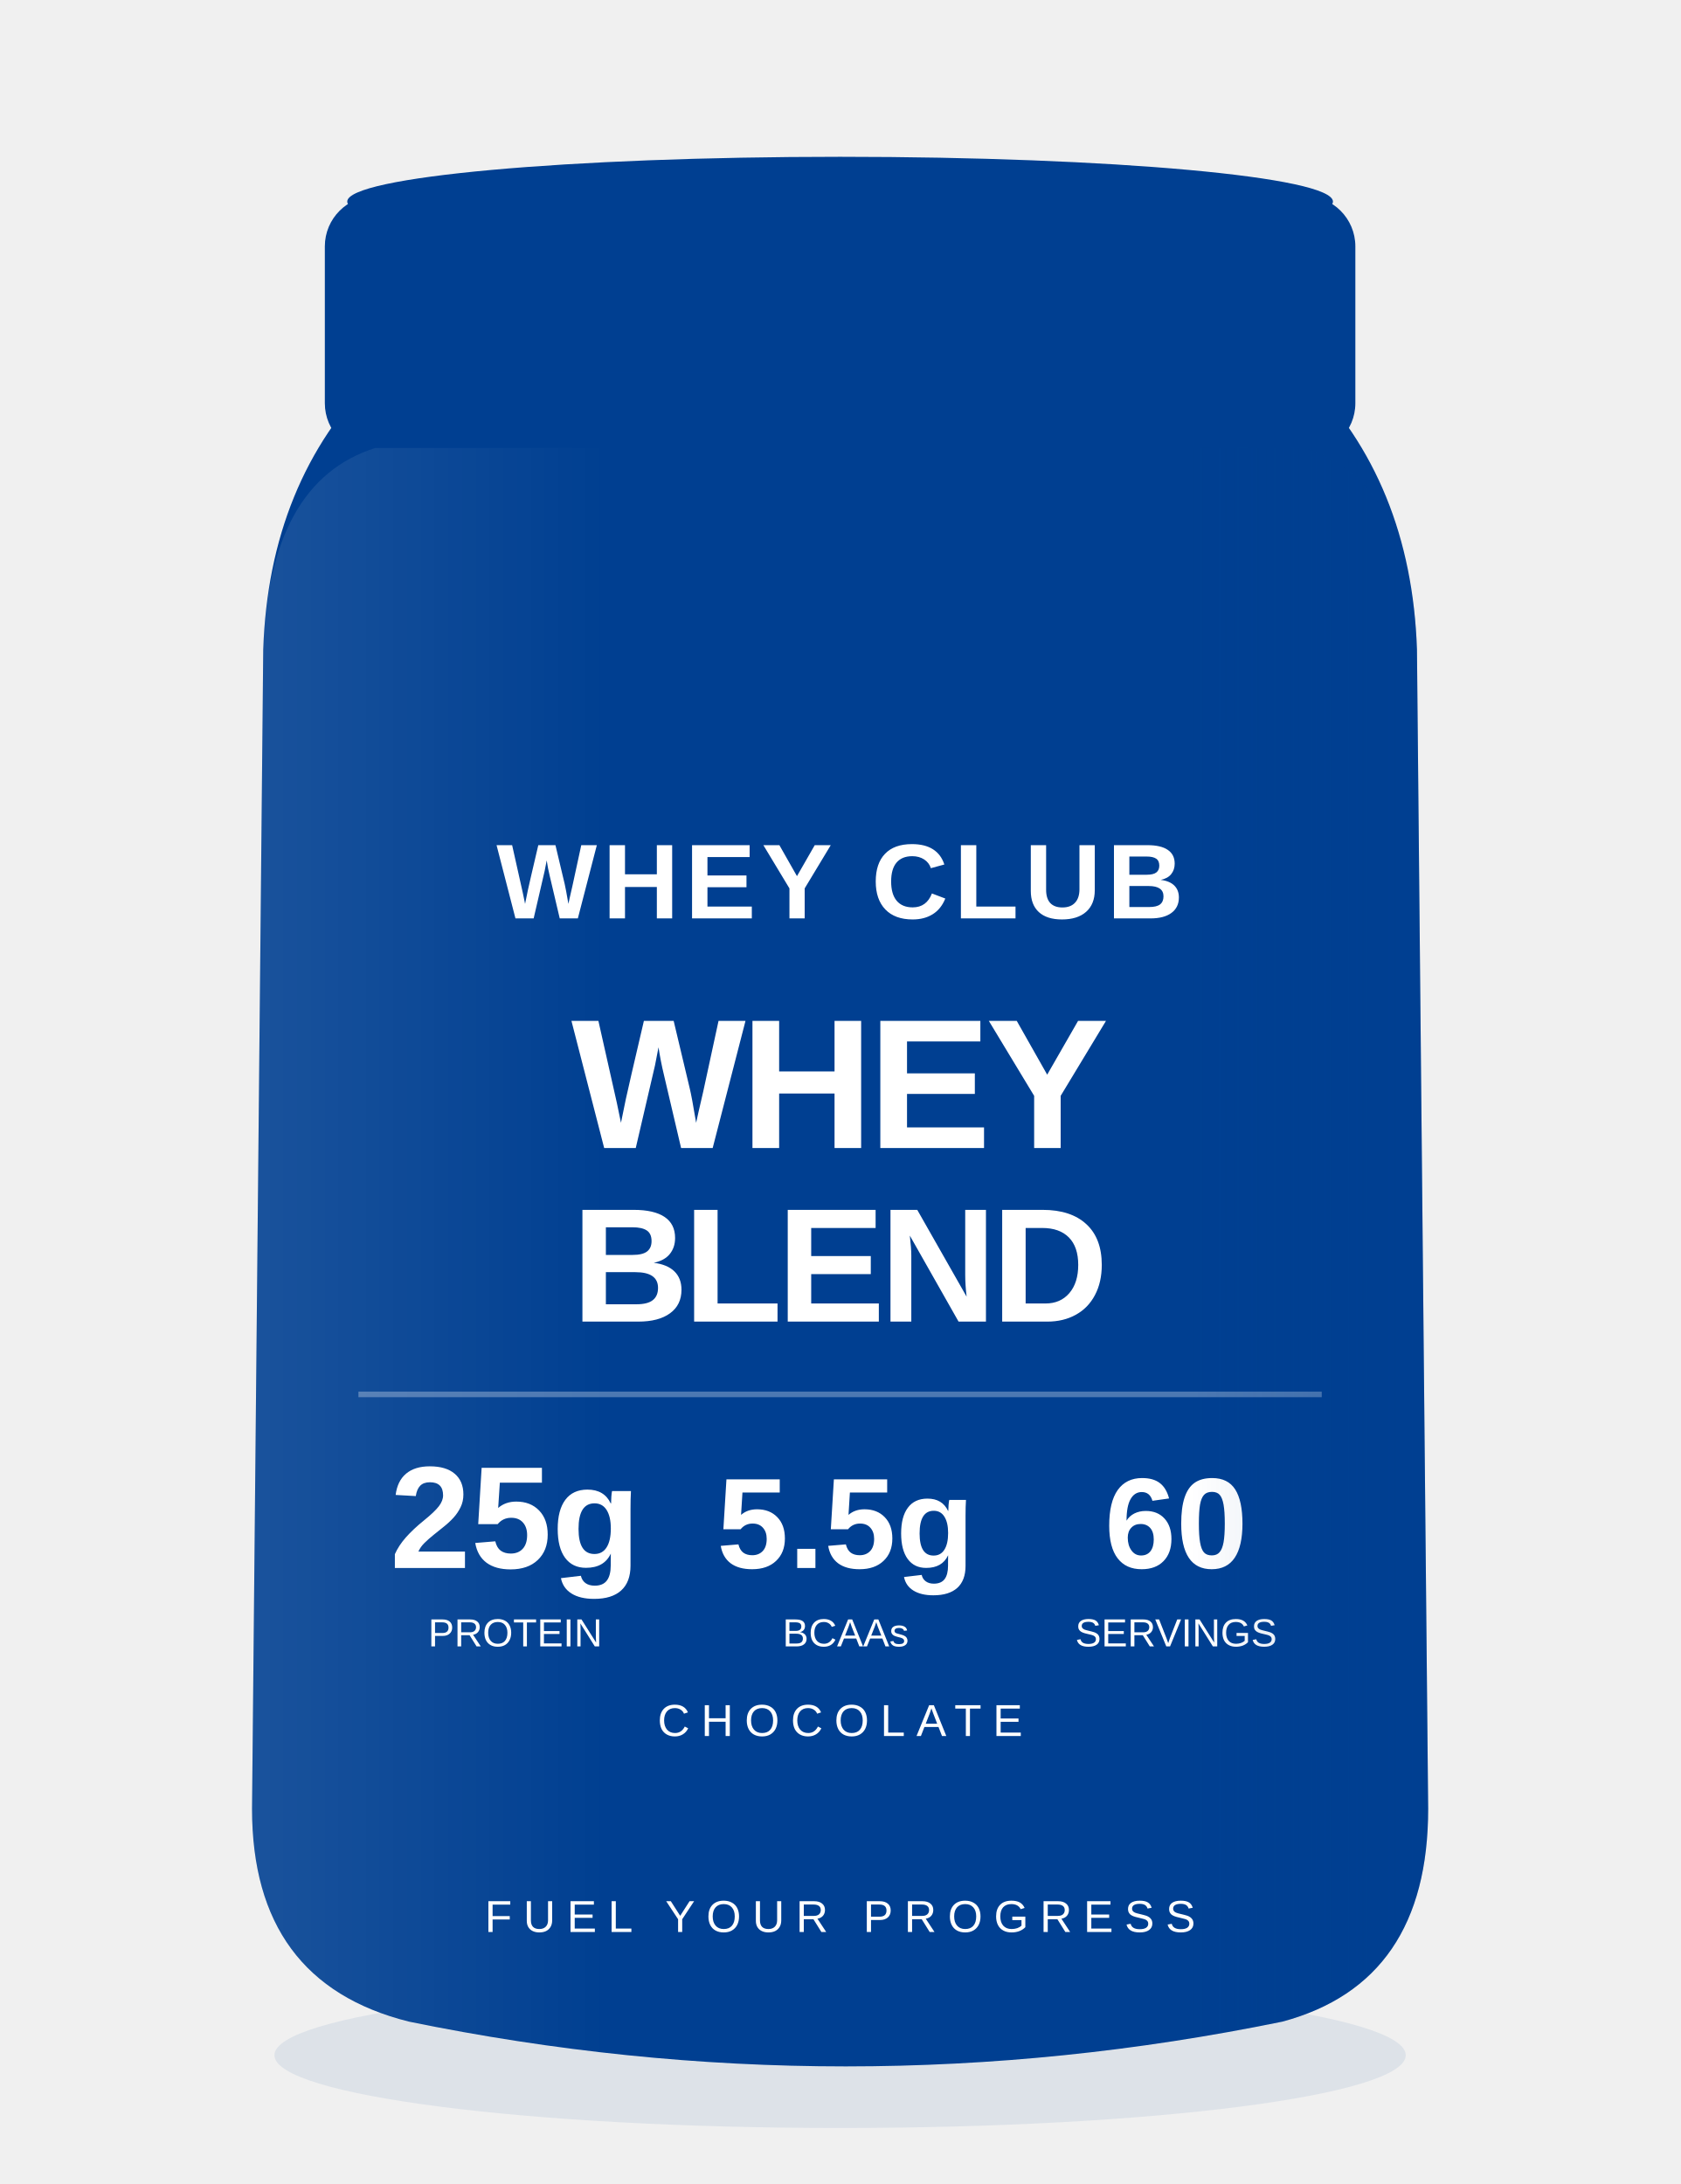
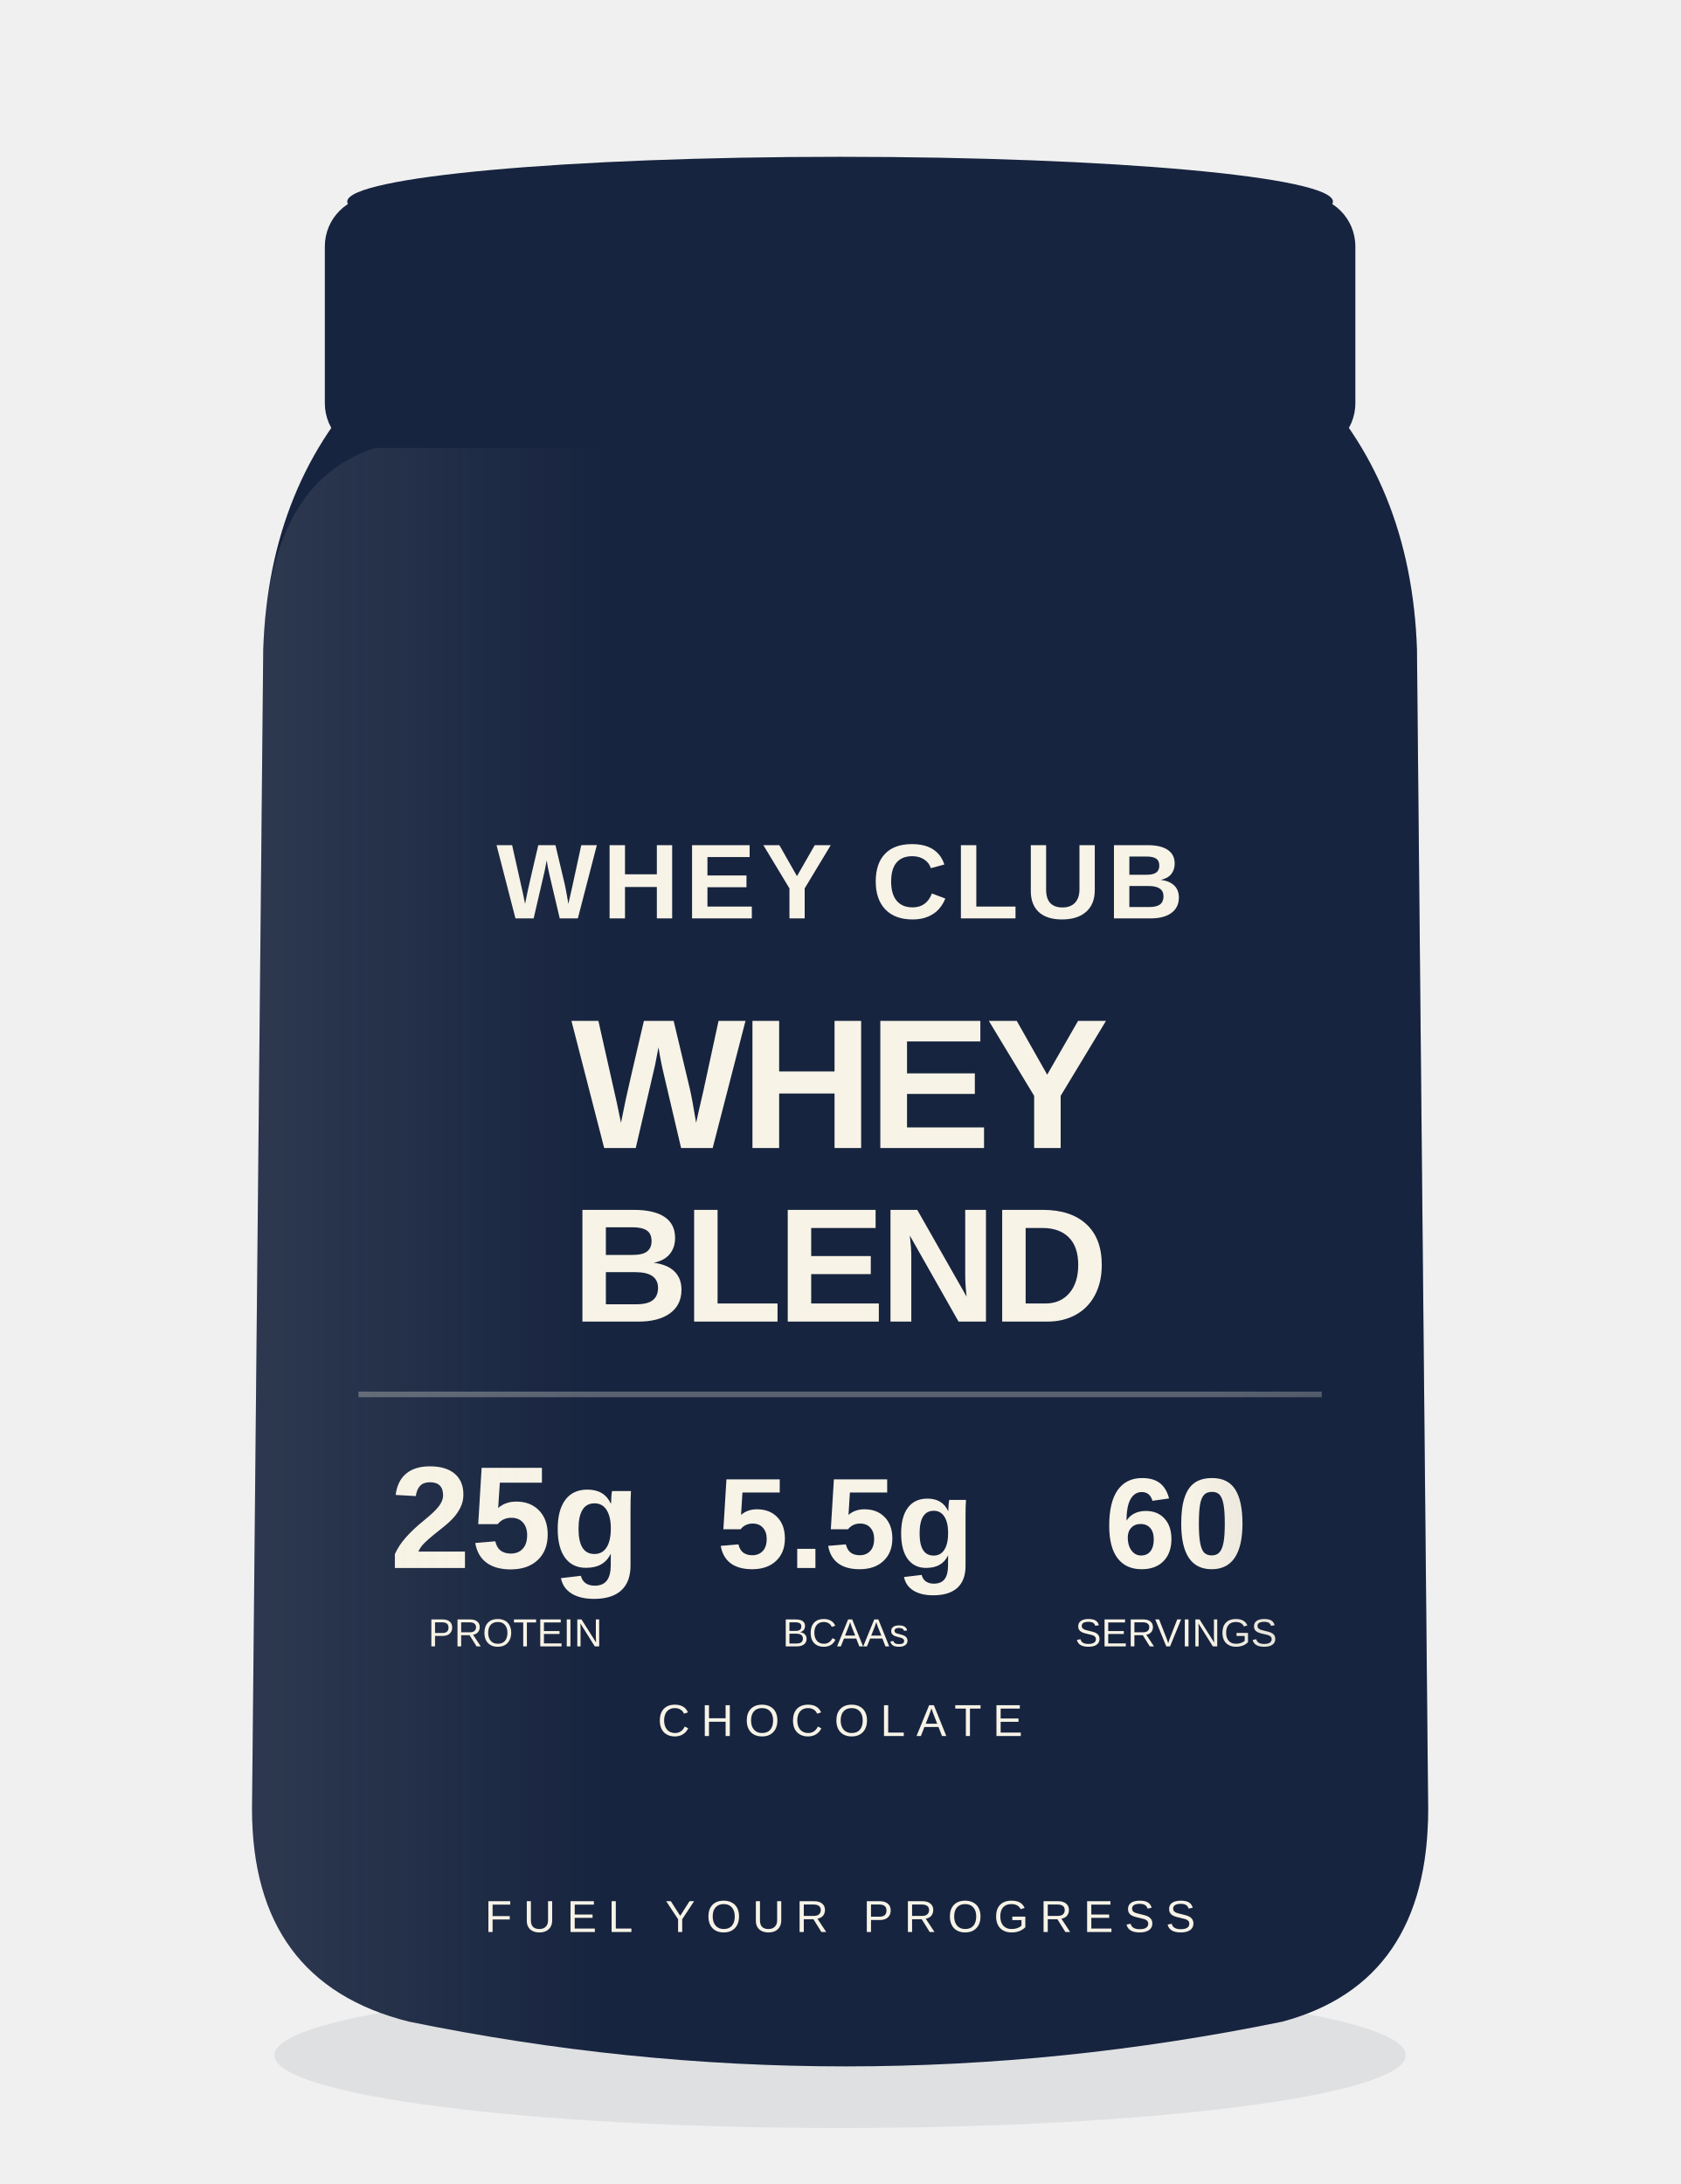
<svg xmlns="http://www.w3.org/2000/svg" width="300" height="390" viewBox="0 0 300 390">
  <defs>
    <linearGradient id="body">
-       <stop stop-color="#003f91" />
-       <stop offset=".22" stop-color="#003f91" />
-       <stop offset=".65" stop-color="#003f91" />
-       <stop offset="1" stop-color="#003f91" />
+       <stop stop-color="#17243f" />
+       <stop offset=".22" stop-color="#17243f" />
+       <stop offset=".65" stop-color="#17243f" />
+       <stop offset="1" stop-color="#17243f" />
    </linearGradient>
    <linearGradient id="lid" x2="0" y2="1">
-       <stop stop-color="#003f91" />
-       <stop offset=".35" stop-color="#003f91" />
-       <stop offset="1" stop-color="#003f91" />
+       <stop stop-color="#17243f" />
+       <stop offset=".35" stop-color="#17243f" />
+       <stop offset="1" stop-color="#17243f" />
    </linearGradient>
    <linearGradient id="shine">
-       <stop stop-color="#ffffff" stop-opacity=".1" />
-       <stop offset=".3" stop-color="#ffffff" stop-opacity="0" />
-       <stop offset=".8" stop-color="#003f91" stop-opacity="0" />
-       <stop offset="1" stop-color="#003f91" stop-opacity=".2" />
+       <stop stop-color="#f7f3e6" stop-opacity=".1" />
+       <stop offset=".3" stop-color="#f7f3e6" stop-opacity="0" />
+       <stop offset=".8" stop-color="#17243f" stop-opacity="0" />
+       <stop offset="1" stop-color="#17243f" stop-opacity=".2" />
    </linearGradient>
  </defs>
-   <ellipse cx="150" cy="367" rx="101" ry="13" fill="#003f91" opacity=".08" />
+   <ellipse cx="150" cy="367" rx="101" ry="13" fill="#17243f" opacity=".08" />
  <path d="M67 67Q48 86 47 116L45 323Q45 354 73 361Q151 377 229 361Q255 354 255 323L253 116Q252 86 233 67Z" fill="url(#body)" />
  <rect x="58" y="35" width="184" height="46" rx="9" fill="url(#lid)" />
-   <path d="M65 43H235M65 49H235M65 55H235M65 61H235M65 67H235" stroke="#003f91" stroke-width="1" opacity=".35" />
-   <ellipse cx="150" cy="36" rx="88" ry="8" fill="#003f91" />
-   <path d="M47 132Q150 143 253 132L254 313Q150 331 46 313Z" fill="#003f91" />
-   <path d="M47 144Q150 154 253 144V170Q150 181 47 170Z" fill="#003f91" />
-   <text x="150" y="164" text-anchor="middle" fill="#ffffff" font-family="Arial,sans-serif" font-weight="900" font-size="19" letter-spacing="1">WHEY CLUB</text>
-   <text x="150" y="205" text-anchor="middle" fill="#ffffff" font-family="Arial,sans-serif" font-weight="900" font-size="33" letter-spacing="-1">WHEY</text>
-   <text x="150" y="236" text-anchor="middle" fill="#ffffff" font-family="Arial,sans-serif" font-weight="900" font-size="29" letter-spacing="-1">BLEND</text>
-   <path d="M64 249H236" stroke="#ffffff" stroke-opacity=".3" />
-   <text x="92" y="280" text-anchor="middle" fill="#ffffff" font-family="Arial,sans-serif" font-weight="900" font-size="26">25g</text>
-   <text x="92" y="294" text-anchor="middle" fill="#ffffff" font-family="Arial,sans-serif" font-size="7">PROTEIN</text>
-   <text x="151" y="280" text-anchor="middle" fill="#ffffff" font-family="Arial,sans-serif" font-weight="900" font-size="23">5.5g</text>
-   <text x="151" y="294" text-anchor="middle" fill="#ffffff" font-family="Arial,sans-serif" font-size="7">BCAAs</text>
-   <text x="210" y="280" text-anchor="middle" fill="#ffffff" font-family="Arial,sans-serif" font-weight="900" font-size="23">60</text>
-   <text x="210" y="294" text-anchor="middle" fill="#ffffff" font-family="Arial,sans-serif" font-size="7">SERVINGS</text>
-   <text x="150" y="310" text-anchor="middle" fill="#ffffff" font-family="Arial,sans-serif" font-size="8" letter-spacing="2">CHOCOLATE</text>
-   <text x="150" y="345" text-anchor="middle" fill="#ffffff" font-family="Arial,sans-serif" font-size="8" letter-spacing="2">FUEL YOUR PROGRESS</text>
+   <path d="M65 43H235M65 49H235M65 55H235M65 61H235M65 67H235" stroke="#17243f" stroke-width="1" opacity=".35" />
+   <ellipse cx="150" cy="36" rx="88" ry="8" fill="#17243f" />
+   <path d="M47 132Q150 143 253 132L254 313Q150 331 46 313Z" fill="#17243f" />
+   <path d="M47 144Q150 154 253 144V170Q150 181 47 170Z" fill="#17243f" />
+   <text x="150" y="164" text-anchor="middle" fill="#f7f3e6" font-family="Arial,sans-serif" font-weight="900" font-size="19" letter-spacing="1">WHEY CLUB</text>
+   <text x="150" y="205" text-anchor="middle" fill="#f7f3e6" font-family="Arial,sans-serif" font-weight="900" font-size="33" letter-spacing="-1">WHEY</text>
+   <text x="150" y="236" text-anchor="middle" fill="#f7f3e6" font-family="Arial,sans-serif" font-weight="900" font-size="29" letter-spacing="-1">BLEND</text>
+   <path d="M64 249H236" stroke="#f7f3e6" stroke-opacity=".3" />
+   <text x="92" y="280" text-anchor="middle" fill="#f7f3e6" font-family="Arial,sans-serif" font-weight="900" font-size="26">25g</text>
+   <text x="92" y="294" text-anchor="middle" fill="#f7f3e6" font-family="Arial,sans-serif" font-size="7">PROTEIN</text>
+   <text x="151" y="280" text-anchor="middle" fill="#f7f3e6" font-family="Arial,sans-serif" font-weight="900" font-size="23">5.5g</text>
+   <text x="151" y="294" text-anchor="middle" fill="#f7f3e6" font-family="Arial,sans-serif" font-size="7">BCAAs</text>
+   <text x="210" y="280" text-anchor="middle" fill="#f7f3e6" font-family="Arial,sans-serif" font-weight="900" font-size="23">60</text>
+   <text x="210" y="294" text-anchor="middle" fill="#f7f3e6" font-family="Arial,sans-serif" font-size="7">SERVINGS</text>
+   <text x="150" y="310" text-anchor="middle" fill="#f7f3e6" font-family="Arial,sans-serif" font-size="8" letter-spacing="2">CHOCOLATE</text>
+   <text x="150" y="345" text-anchor="middle" fill="#f7f3e6" font-family="Arial,sans-serif" font-size="8" letter-spacing="2">FUEL YOUR PROGRESS</text>
  <path d="M67 80Q48 86 47 116L45 323Q45 354 73 361Q151 377 229 361Q255 354 255 323L253 116Q252 86 233 80Z" fill="url(#shine)" />
</svg>
